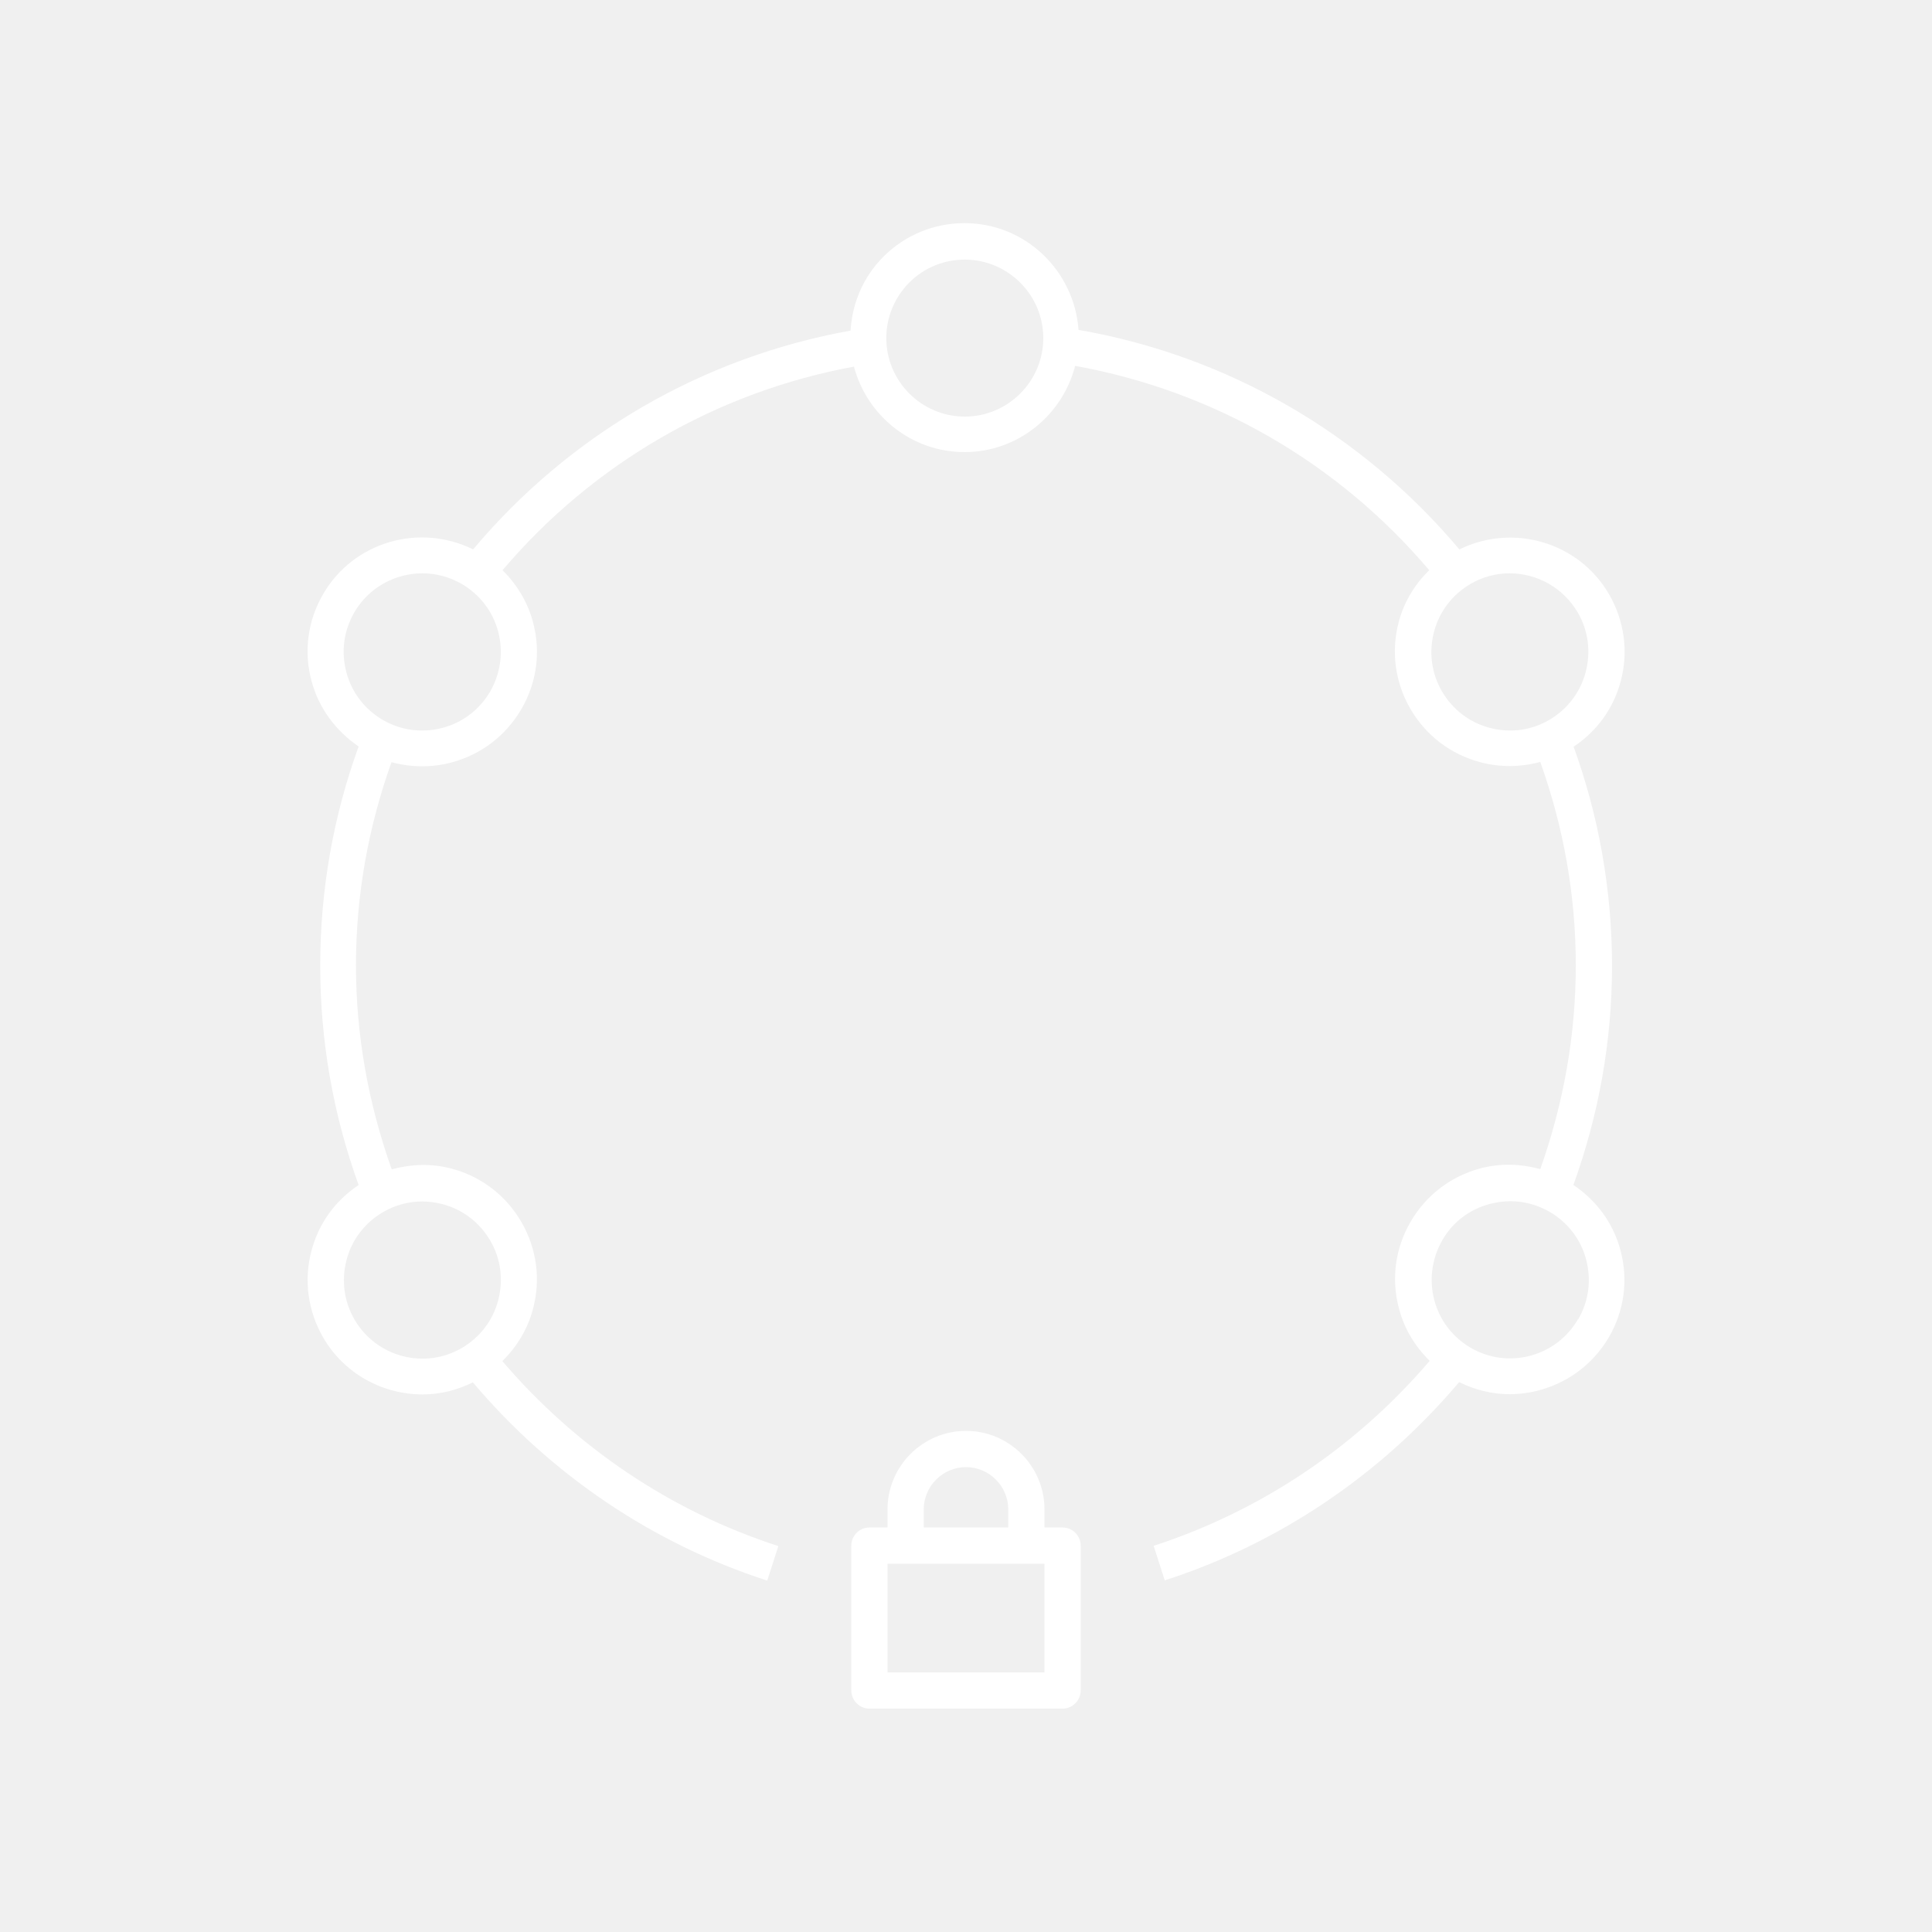
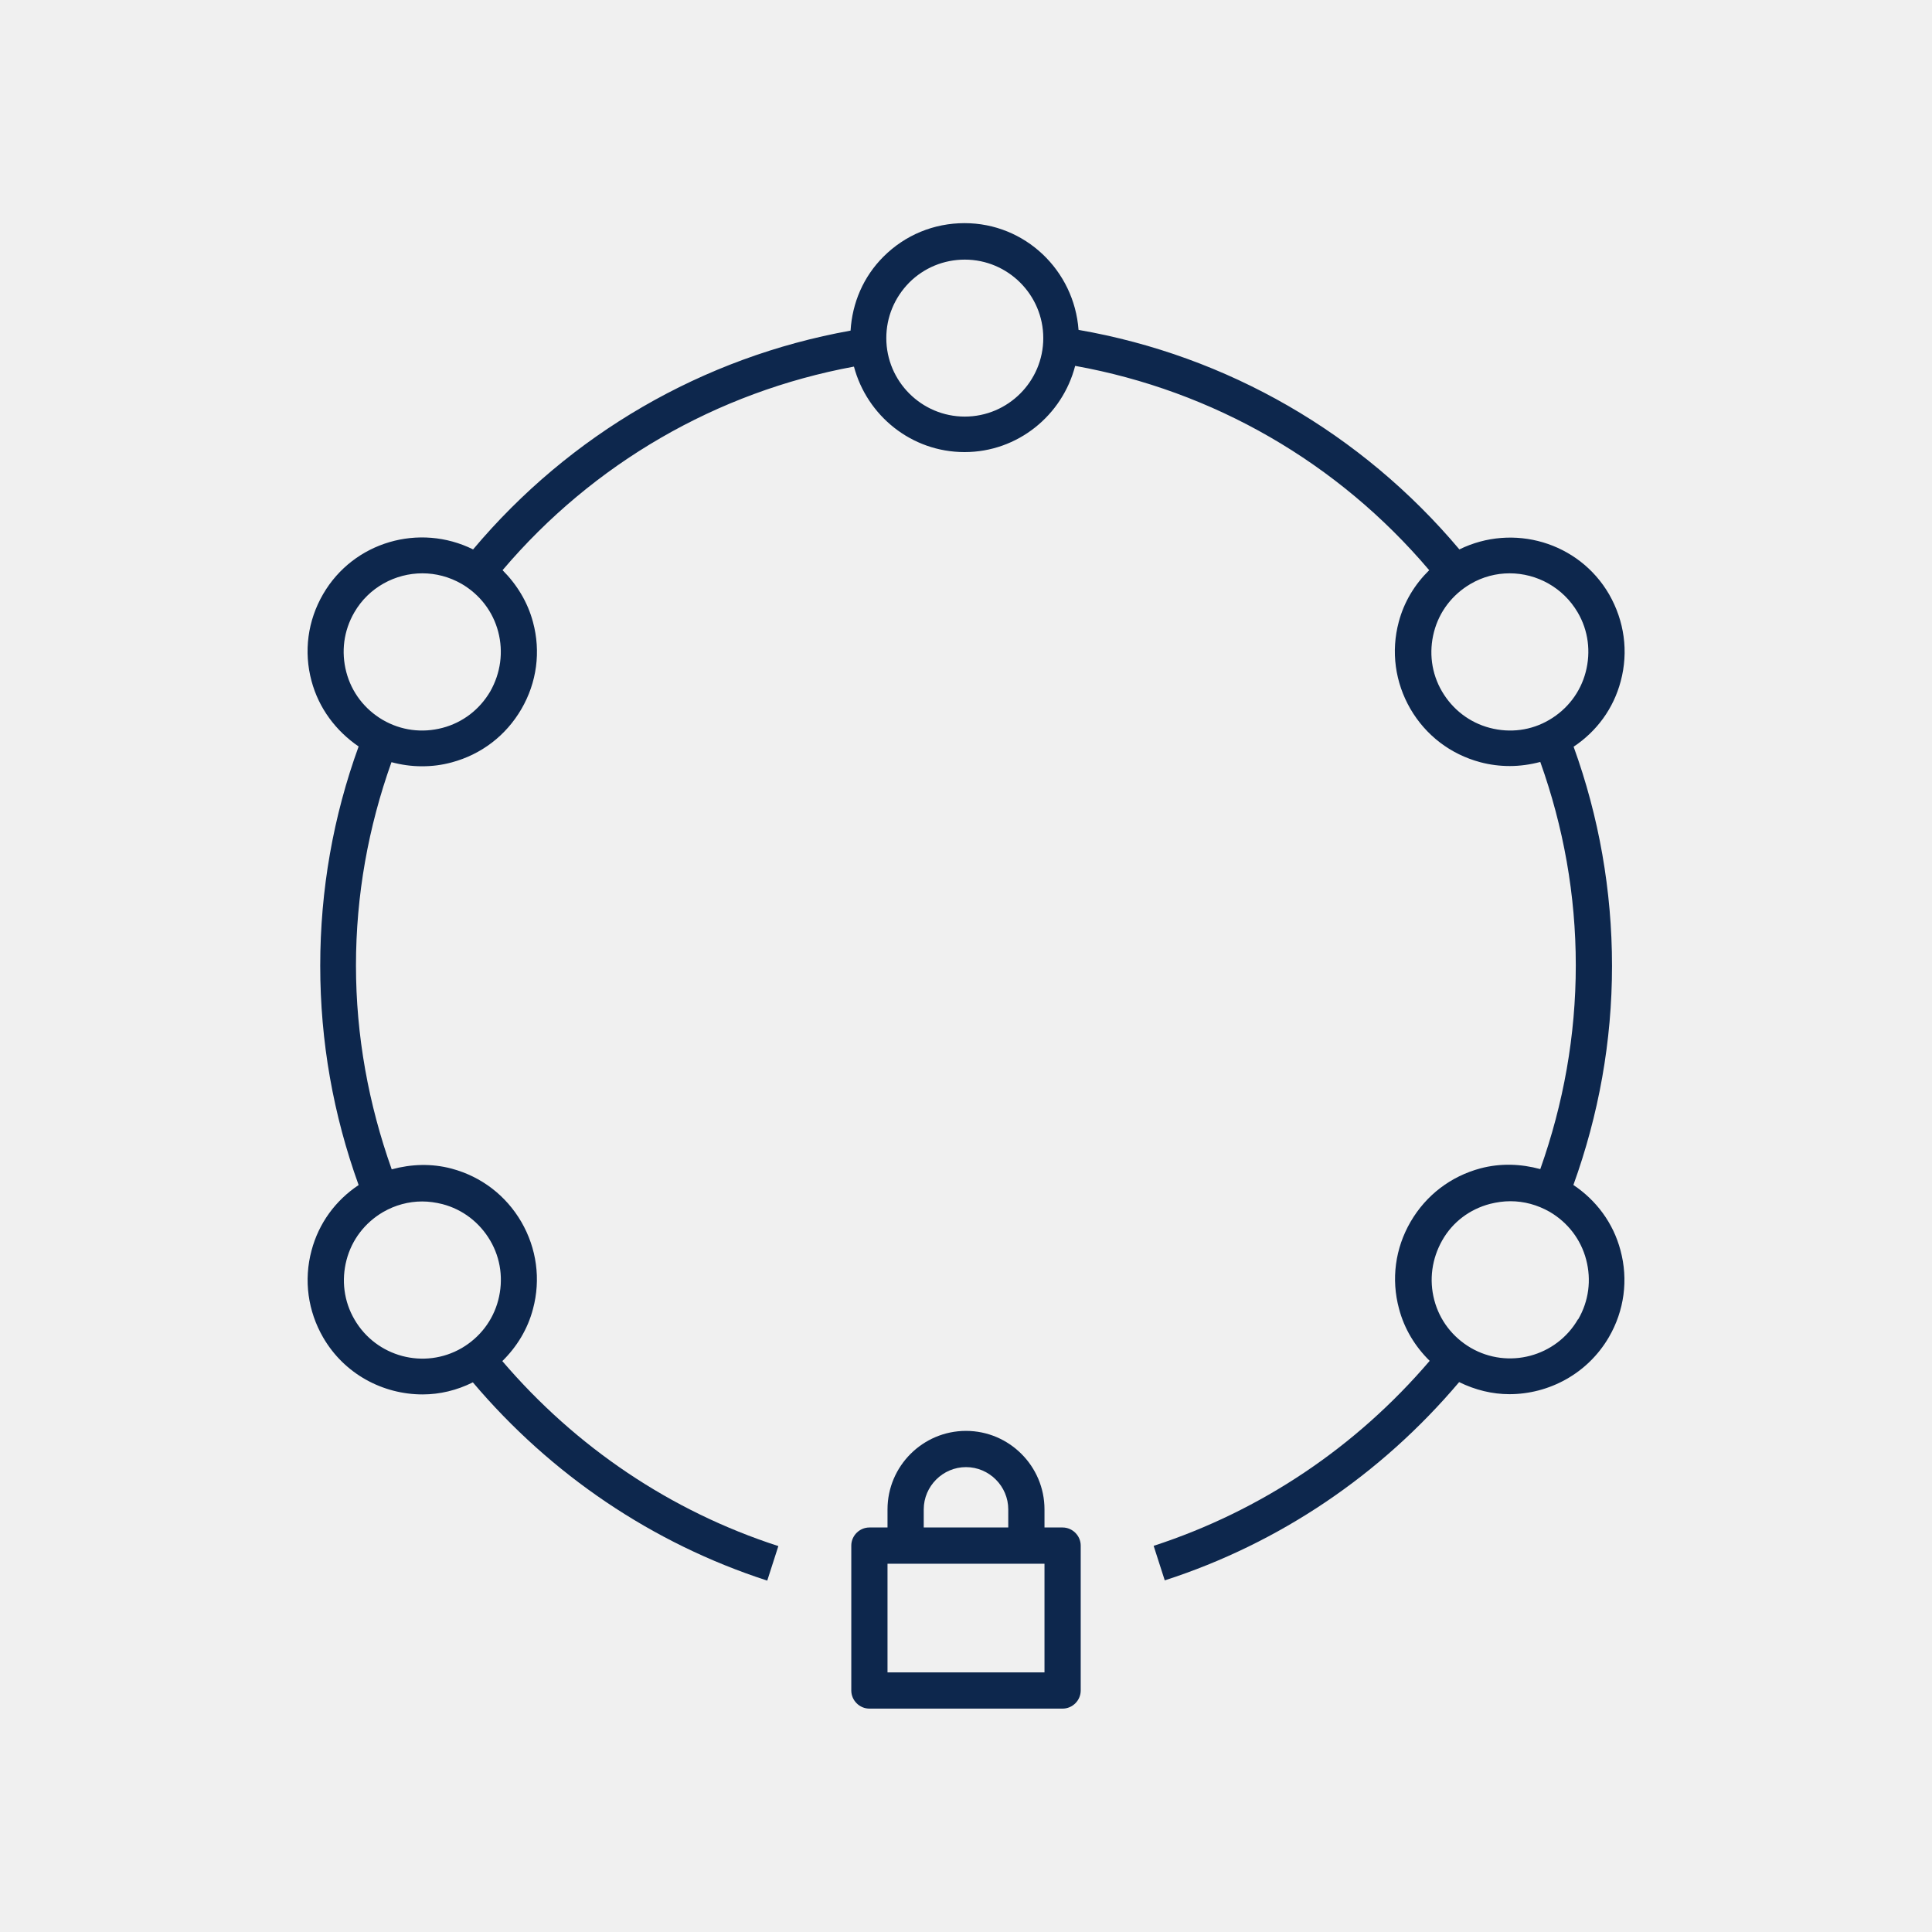
<svg xmlns="http://www.w3.org/2000/svg" viewBox="0 0 80 80" overflow="hidden">
  <style>
.MsftOfcThm_Background1_Fill_v2 {
-  fill:#FFFFFF; 
+  fill:#0D274D; 
}
</style>
  <defs />
  <g id="DO_NOT_TOUCH_Outlines_">
    <g>
-       <path d="M65.15 49.07C66.2 46.16 66.75 43.12 66.75 40 66.75 36.88 66.21 33.82 65.16 30.92 66.12 30.28 66.81 29.34 67.11 28.21 67.44 26.98 67.26 25.71 66.63 24.61 65.37 22.44 62.65 21.66 60.43 22.75 56.38 17.94 50.82 14.73 44.66 13.66 44.48 11.2 42.45 9.24 39.94 9.24 38.67 9.24 37.48 9.73 36.58 10.63 35.75 11.46 35.29 12.54 35.22 13.69 29.1 14.79 23.6 17.98 19.59 22.75 17.37 21.65 14.64 22.43 13.38 24.6 12.74 25.7 12.57 26.98 12.9 28.2 13.2 29.32 13.9 30.26 14.85 30.91 13.8 33.8 13.26 36.85 13.26 39.99 13.26 43.13 13.8 46.16 14.85 49.07 13.89 49.71 13.2 50.65 12.9 51.78 12.57 53.01 12.75 54.29 13.38 55.38 14.26 56.9 15.86 57.74 17.5 57.74 18.21 57.74 18.92 57.57 19.58 57.24 22.82 61.07 27.02 63.91 31.77 65.45L32.23 64.02C27.78 62.58 23.85 59.93 20.8 56.36 21.4 55.77 21.85 55.04 22.07 54.2 22.4 52.97 22.22 51.69 21.59 50.6 20.95 49.5 19.93 48.72 18.7 48.39 17.87 48.17 17.03 48.2 16.22 48.42 15.26 45.72 14.74 42.89 14.74 39.98 14.74 37.07 15.25 34.25 16.21 31.56 16.62 31.67 17.04 31.73 17.47 31.73 17.9 31.73 18.29 31.68 18.7 31.57 19.93 31.24 20.95 30.46 21.59 29.36 22.23 28.26 22.4 26.98 22.07 25.76 21.85 24.93 21.4 24.2 20.81 23.61 24.56 19.19 29.68 16.23 35.36 15.18 35.9 17.21 37.74 18.72 39.94 18.72 42.14 18.72 43.99 17.2 44.52 15.15 50.24 16.18 55.4 19.15 59.18 23.61 58.58 24.2 58.14 24.92 57.92 25.75 57.59 26.98 57.77 28.26 58.4 29.35 59.04 30.45 60.06 31.23 61.29 31.56 61.7 31.67 62.11 31.72 62.52 31.72 62.93 31.72 63.37 31.66 63.78 31.55 64.74 34.24 65.25 37.06 65.25 39.97 65.25 42.88 64.74 45.7 63.78 48.41 62.97 48.19 62.13 48.16 61.3 48.38 60.07 48.71 59.05 49.49 58.41 50.59 57.77 51.69 57.6 52.97 57.93 54.19 58.15 55.03 58.6 55.76 59.2 56.35 56.15 59.92 52.22 62.56 47.77 64.01L48.23 65.44C52.99 63.9 57.18 61.06 60.42 57.23 61.09 57.56 61.8 57.73 62.5 57.73 64.14 57.73 65.74 56.88 66.62 55.37 67.26 54.27 67.43 52.99 67.1 51.77 66.8 50.64 66.1 49.7 65.14 49.06ZM18.32 49.86C19.16 50.08 19.86 50.62 20.3 51.37 20.74 52.12 20.85 53 20.63 53.84 20.41 54.68 19.87 55.38 19.12 55.82 17.57 56.72 15.58 56.19 14.68 54.64 14.24 53.89 14.13 53.01 14.35 52.17 14.57 51.33 15.11 50.63 15.86 50.19 16.36 49.9 16.92 49.75 17.48 49.75 17.76 49.75 18.04 49.79 18.32 49.86ZM20.3 28.63C19.86 29.38 19.16 29.92 18.32 30.14 17.48 30.36 16.61 30.25 15.85 29.81 15.1 29.37 14.56 28.67 14.34 27.83 14.12 26.99 14.23 26.12 14.67 25.36 15.27 24.32 16.37 23.74 17.49 23.74 18.04 23.74 18.6 23.88 19.12 24.18 19.87 24.62 20.41 25.32 20.63 26.16 20.85 27 20.73 27.87 20.3 28.63ZM39.95 17.25C38.16 17.25 36.7 15.79 36.7 14 36.7 13.13 37.04 12.32 37.65 11.7 38.26 11.09 39.08 10.75 39.95 10.75 41.74 10.75 43.2 12.21 43.2 14 43.2 15.79 41.74 17.25 39.95 17.25ZM61.69 30.14C60.85 29.92 60.15 29.38 59.71 28.63 59.27 27.88 59.16 27 59.38 26.16 59.6 25.32 60.14 24.62 60.89 24.18 61.4 23.88 61.96 23.74 62.51 23.74 63.63 23.74 64.72 24.32 65.33 25.36 65.77 26.11 65.88 26.99 65.66 27.83 65.44 28.67 64.9 29.37 64.15 29.81 63.4 30.25 62.53 30.36 61.69 30.14ZM65.34 54.63C64.44 56.18 62.45 56.71 60.9 55.81 60.15 55.37 59.61 54.67 59.39 53.83 59.17 52.99 59.29 52.12 59.72 51.36 60.15 50.6 60.86 50.07 61.7 49.85 61.98 49.78 62.26 49.74 62.54 49.74 63.11 49.74 63.66 49.89 64.17 50.18 64.92 50.62 65.46 51.32 65.68 52.16 65.9 53 65.79 53.87 65.35 54.63Z" class="MsftOfcThm_Background1_Fill_v2" stroke="none" stroke-width="1" stroke-linecap="butt" stroke-linejoin="miter" stroke-miterlimit="4" fill="#FFFFFF" fill-opacity="1" />
-       <path d="M44 63.25 43.25 63.25 43.25 62.5C43.25 60.71 41.79 59.25 40 59.25 38.21 59.25 36.75 60.71 36.75 62.5L36.75 63.25 36 63.25C35.59 63.25 35.25 63.59 35.25 64L35.25 70C35.25 70.41 35.59 70.75 36 70.75L44 70.75C44.41 70.75 44.75 70.41 44.75 70L44.75 64C44.75 63.59 44.41 63.25 44 63.25ZM38.25 62.5C38.25 61.54 39.04 60.75 40 60.75 40.96 60.75 41.75 61.54 41.75 62.5L41.75 63.25 38.25 63.25 38.25 62.5ZM43.25 69.25 36.75 69.25 36.75 64.75 43.25 64.75 43.25 69.25Z" class="MsftOfcThm_Background1_Fill_v2" stroke="none" stroke-width="1" stroke-linecap="butt" stroke-linejoin="miter" stroke-miterlimit="4" fill="#FFFFFF" fill-opacity="1" />
+       <path d="M65.15 49.07C66.2 46.16 66.75 43.12 66.75 40 66.75 36.88 66.21 33.82 65.16 30.92 66.12 30.28 66.81 29.34 67.11 28.21 67.44 26.98 67.26 25.71 66.63 24.61 65.37 22.44 62.65 21.66 60.43 22.75 56.38 17.94 50.82 14.73 44.66 13.66 44.48 11.2 42.45 9.24 39.94 9.24 38.67 9.24 37.48 9.73 36.58 10.63 35.75 11.46 35.29 12.54 35.22 13.69 29.1 14.79 23.6 17.98 19.59 22.75 17.37 21.65 14.64 22.43 13.38 24.6 12.74 25.7 12.57 26.98 12.9 28.2 13.2 29.32 13.9 30.26 14.85 30.91 13.8 33.8 13.26 36.85 13.26 39.99 13.26 43.13 13.8 46.16 14.85 49.07 13.89 49.71 13.2 50.65 12.9 51.78 12.57 53.01 12.75 54.29 13.38 55.38 14.26 56.9 15.86 57.74 17.5 57.74 18.21 57.74 18.92 57.57 19.58 57.24 22.82 61.07 27.02 63.91 31.77 65.45L32.23 64.02C27.78 62.58 23.85 59.93 20.8 56.36 21.4 55.77 21.85 55.04 22.07 54.2 22.4 52.97 22.22 51.69 21.59 50.6 20.95 49.5 19.93 48.72 18.7 48.39 17.87 48.17 17.03 48.2 16.22 48.42 15.26 45.72 14.74 42.89 14.74 39.98 14.74 37.07 15.25 34.25 16.21 31.56 16.62 31.67 17.04 31.73 17.47 31.73 17.9 31.73 18.29 31.68 18.7 31.57 19.93 31.24 20.95 30.46 21.59 29.36 22.23 28.26 22.4 26.98 22.07 25.76 21.85 24.93 21.4 24.2 20.81 23.61 24.56 19.19 29.68 16.23 35.36 15.18 35.9 17.21 37.74 18.72 39.94 18.72 42.14 18.72 43.99 17.2 44.52 15.15 50.24 16.18 55.4 19.15 59.18 23.61 58.58 24.2 58.14 24.92 57.92 25.75 57.59 26.98 57.77 28.26 58.4 29.35 59.04 30.45 60.06 31.23 61.29 31.56 61.7 31.67 62.11 31.72 62.52 31.72 62.93 31.72 63.37 31.66 63.78 31.55 64.74 34.24 65.25 37.06 65.25 39.97 65.25 42.88 64.74 45.7 63.78 48.41 62.97 48.19 62.13 48.16 61.3 48.38 60.07 48.71 59.05 49.49 58.41 50.59 57.77 51.69 57.6 52.97 57.93 54.19 58.15 55.03 58.6 55.76 59.2 56.35 56.15 59.92 52.22 62.56 47.77 64.01L48.23 65.44C52.99 63.9 57.18 61.06 60.42 57.23 61.09 57.56 61.8 57.73 62.5 57.73 64.14 57.73 65.74 56.88 66.62 55.37 67.26 54.27 67.43 52.99 67.1 51.77 66.8 50.64 66.1 49.7 65.14 49.06ZM18.32 49.86C19.16 50.08 19.86 50.62 20.3 51.37 20.74 52.12 20.85 53 20.63 53.84 20.41 54.68 19.87 55.38 19.12 55.82 17.57 56.72 15.58 56.19 14.68 54.64 14.24 53.89 14.13 53.01 14.35 52.17 14.57 51.33 15.11 50.63 15.86 50.19 16.36 49.9 16.92 49.75 17.48 49.75 17.76 49.75 18.04 49.79 18.32 49.86ZM20.3 28.63C19.86 29.38 19.16 29.92 18.32 30.14 17.48 30.36 16.61 30.25 15.85 29.81 15.1 29.37 14.56 28.67 14.34 27.83 14.12 26.99 14.23 26.12 14.67 25.36 15.27 24.32 16.37 23.74 17.49 23.74 18.04 23.74 18.6 23.88 19.12 24.18 19.87 24.62 20.41 25.32 20.63 26.16 20.85 27 20.73 27.87 20.3 28.63ZM39.95 17.25C38.16 17.25 36.7 15.79 36.7 14 36.7 13.13 37.04 12.32 37.65 11.7 38.26 11.09 39.08 10.75 39.95 10.75 41.74 10.75 43.2 12.21 43.2 14 43.2 15.79 41.74 17.25 39.95 17.25ZM61.69 30.14C60.85 29.92 60.15 29.38 59.71 28.63 59.27 27.88 59.16 27 59.38 26.16 59.6 25.32 60.14 24.62 60.89 24.18 61.4 23.88 61.96 23.74 62.51 23.74 63.63 23.74 64.72 24.32 65.33 25.36 65.77 26.11 65.88 26.99 65.66 27.83 65.44 28.67 64.9 29.37 64.15 29.81 63.4 30.25 62.53 30.36 61.69 30.14ZM65.34 54.63C64.44 56.18 62.45 56.71 60.9 55.81 60.15 55.37 59.61 54.67 59.39 53.83 59.17 52.99 59.29 52.12 59.72 51.36 60.15 50.6 60.86 50.07 61.7 49.85 61.98 49.78 62.26 49.74 62.54 49.74 63.11 49.74 63.66 49.89 64.17 50.18 64.92 50.62 65.46 51.32 65.68 52.16 65.9 53 65.79 53.87 65.35 54.63Z" class="MsftOfcThm_Background1_Fill_v2" stroke="none" stroke-width="1" stroke-linecap="butt" stroke-linejoin="miter" stroke-miterlimit="4" fill="#0D274D" fill-opacity="1" />
+       <path d="M44 63.25 43.25 63.25 43.25 62.5C43.25 60.71 41.79 59.25 40 59.25 38.21 59.25 36.75 60.71 36.75 62.5L36.75 63.25 36 63.25C35.59 63.25 35.25 63.59 35.25 64L35.25 70C35.25 70.41 35.59 70.75 36 70.75L44 70.75C44.41 70.75 44.75 70.41 44.75 70L44.75 64C44.75 63.59 44.41 63.25 44 63.25ZM38.25 62.5C38.25 61.54 39.04 60.75 40 60.75 40.96 60.75 41.75 61.54 41.75 62.5L41.75 63.25 38.25 63.25 38.25 62.5ZM43.25 69.25 36.75 69.25 36.75 64.75 43.25 64.75 43.25 69.25Z" class="MsftOfcThm_Background1_Fill_v2" stroke="none" stroke-width="1" stroke-linecap="butt" stroke-linejoin="miter" stroke-miterlimit="4" fill="#0D274D" fill-opacity="1" />
    </g>
  </g>
  <g id="titles">
-     <text class="MsftOfcThm_Background1_Fill_v2" fill="#FFFFFF" fill-opacity="1" font-family="MyriadPro-Regular,Myriad Pro" font-size="6" transform="matrix(1 0 0 1 0 -17.38)">
-       <tspan class="MsftOfcThm_Background1_Fill_v2" fill="#FFFFFF" fill-opacity="1" x="0" y="0">SSE (</tspan>
-       <tspan class="MsftOfcThm_Background1_Fill_v2" fill="#FFFFFF" fill-opacity="1" letter-spacing="0em" x="11.84" y="0">S</tspan>
-       <tspan class="MsftOfcThm_Background1_Fill_v2" fill="#FFFFFF" fill-opacity="1" x="14.84" y="0">ecu</tspan>
-       <tspan class="MsftOfcThm_Background1_Fill_v2" fill="#FFFFFF" fill-opacity="1" letter-spacing="-0.01em" x="23.84" y="0">r</tspan>
-       <tspan class="MsftOfcThm_Background1_Fill_v2" fill="#FFFFFF" fill-opacity="1" x="25.74" y="0">e </tspan>
-       <tspan class="MsftOfcThm_Background1_Fill_v2" fill="#FFFFFF" fill-opacity="1" letter-spacing="0em" x="30.02" y="0">S</tspan>
-       <tspan class="MsftOfcThm_Background1_Fill_v2" fill="#FFFFFF" fill-opacity="1" x="33.01" y="0">e</tspan>
-       <tspan class="MsftOfcThm_Background1_Fill_v2" fill="#FFFFFF" fill-opacity="1" letter-spacing="0.03em" x="36.02" y="0">r</tspan>
-       <tspan class="MsftOfcThm_Background1_Fill_v2" fill="#FFFFFF" fill-opacity="1" x="38.13" y="0">vi</tspan>
-       <tspan class="MsftOfcThm_Background1_Fill_v2" fill="#FFFFFF" fill-opacity="1" letter-spacing="0em" x="42.42" y="0">c</tspan>
-       <tspan class="MsftOfcThm_Background1_Fill_v2" fill="#FFFFFF" fill-opacity="1" x="45.07" y="0">e </tspan>
-       <tspan class="MsftOfcThm_Background1_Fill_v2" fill="#FFFFFF" fill-opacity="1" letter-spacing="0em" x="49.35" y="0">E</tspan>
-       <tspan class="MsftOfcThm_Background1_Fill_v2" fill="#FFFFFF" fill-opacity="1" x="52.28" y="0">dge)</tspan>
+     <text class="MsftOfcThm_Background1_Fill_v2" fill="#0D274D" fill-opacity="1" font-family="MyriadPro-Regular,Myriad Pro" font-size="6" transform="matrix(1 0 0 1 0 -17.38)">
+       <tspan class="MsftOfcThm_Background1_Fill_v2" fill="#0D274D" fill-opacity="1" x="0" y="0">SSE (</tspan>
+       <tspan class="MsftOfcThm_Background1_Fill_v2" fill="#0D274D" fill-opacity="1" letter-spacing="0em" x="11.84" y="0">S</tspan>
+       <tspan class="MsftOfcThm_Background1_Fill_v2" fill="#0D274D" fill-opacity="1" x="14.84" y="0">ecu</tspan>
+       <tspan class="MsftOfcThm_Background1_Fill_v2" fill="#0D274D" fill-opacity="1" letter-spacing="-0.01em" x="23.84" y="0">r</tspan>
+       <tspan class="MsftOfcThm_Background1_Fill_v2" fill="#0D274D" fill-opacity="1" x="25.74" y="0">e </tspan>
+       <tspan class="MsftOfcThm_Background1_Fill_v2" fill="#0D274D" fill-opacity="1" letter-spacing="0em" x="30.02" y="0">S</tspan>
+       <tspan class="MsftOfcThm_Background1_Fill_v2" fill="#0D274D" fill-opacity="1" x="33.01" y="0">e</tspan>
+       <tspan class="MsftOfcThm_Background1_Fill_v2" fill="#0D274D" fill-opacity="1" letter-spacing="0.03em" x="36.02" y="0">r</tspan>
+       <tspan class="MsftOfcThm_Background1_Fill_v2" fill="#0D274D" fill-opacity="1" x="38.13" y="0">vi</tspan>
+       <tspan class="MsftOfcThm_Background1_Fill_v2" fill="#0D274D" fill-opacity="1" letter-spacing="0em" x="42.42" y="0">c</tspan>
+       <tspan class="MsftOfcThm_Background1_Fill_v2" fill="#0D274D" fill-opacity="1" x="45.07" y="0">e </tspan>
+       <tspan class="MsftOfcThm_Background1_Fill_v2" fill="#0D274D" fill-opacity="1" letter-spacing="0em" x="49.35" y="0">E</tspan>
+       <tspan class="MsftOfcThm_Background1_Fill_v2" fill="#0D274D" fill-opacity="1" x="52.28" y="0">dge)</tspan>
    </text>
-     <text class="MsftOfcThm_Background1_Fill_v2" fill="#FFFFFF" fill-opacity="1" font-family="CiscoSansTT-Bold,CiscoSansTT" font-weight="700" font-size="21" transform="matrix(1 0 0 1 0 -64.88)">
-       <tspan class="MsftOfcThm_Background1_Fill_v2" fill="#FFFFFF" fill-opacity="1" x="0" y="0">Secu</tspan>
-       <tspan class="MsftOfcThm_Background1_Fill_v2" fill="#FFFFFF" fill-opacity="1" letter-spacing="0em" x="51.7" y="0">r</tspan>
-       <tspan class="MsftOfcThm_Background1_Fill_v2" fill="#FFFFFF" fill-opacity="1" x="59.83" y="0">e</tspan>
+     <text class="MsftOfcThm_Background1_Fill_v2" fill="#0D274D" fill-opacity="1" font-family="CiscoSansTT-Bold,CiscoSansTT" font-weight="700" font-size="21" transform="matrix(1 0 0 1 0 -64.88)">
+       <tspan class="MsftOfcThm_Background1_Fill_v2" fill="#0D274D" fill-opacity="1" x="0" y="0">Secu</tspan>
+       <tspan class="MsftOfcThm_Background1_Fill_v2" fill="#0D274D" fill-opacity="1" letter-spacing="0em" x="51.7" y="0">r</tspan>
+       <tspan class="MsftOfcThm_Background1_Fill_v2" fill="#0D274D" fill-opacity="1" x="59.83" y="0">e</tspan>
    </text>
  </g>
</svg>
